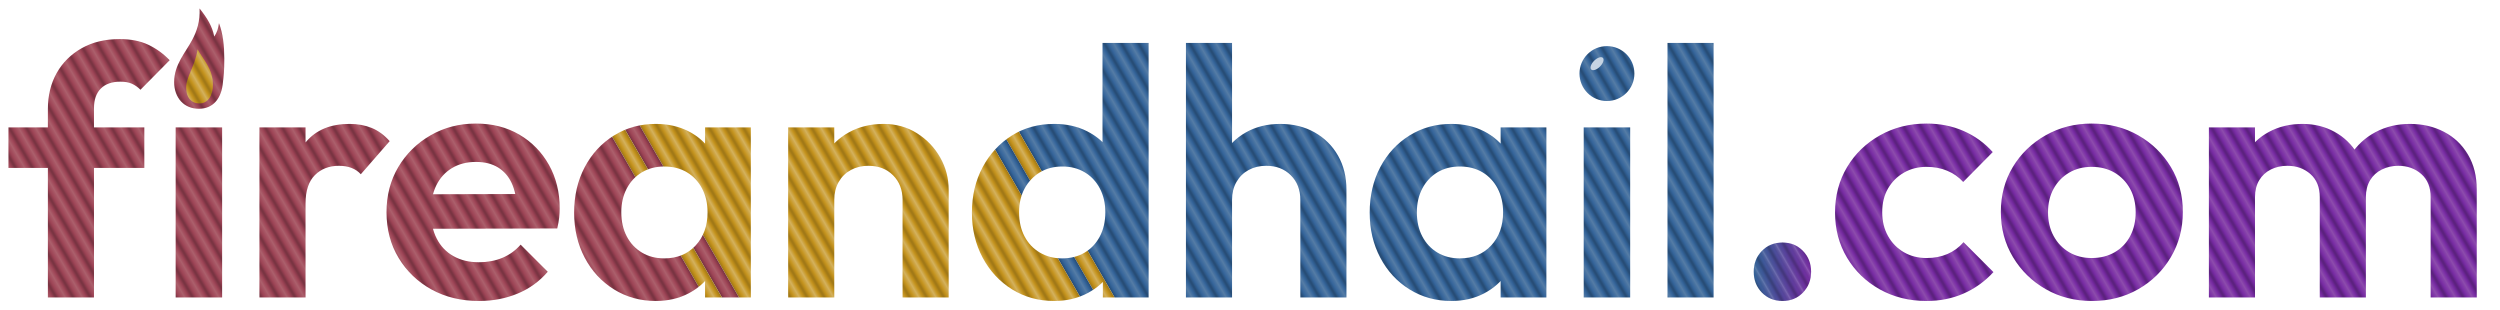
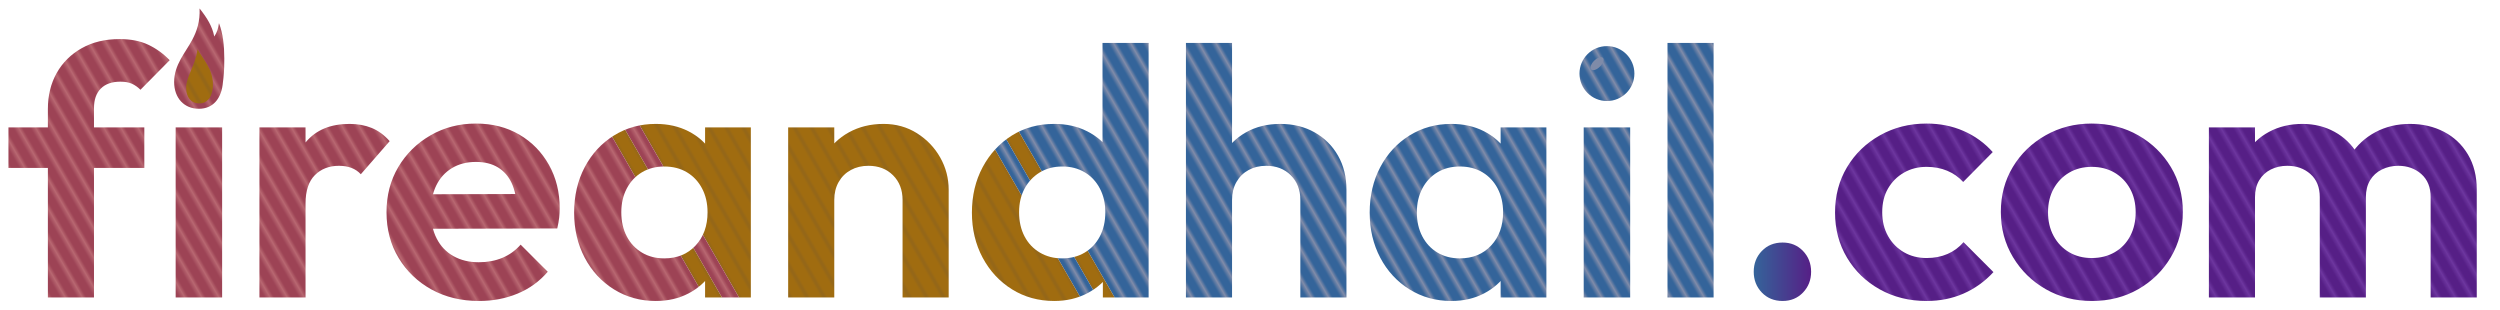
<svg xmlns="http://www.w3.org/2000/svg" viewBox="-14 -845 7102 879" width="710.2" height="87.9" role="img" aria-label="fireandhail.com">
  <defs>
    <linearGradient id="pwSl" x1="0" y1="0" x2="0" y2="1">
-       <stop offset="0" stop-color="#74323f" />
+       <stop offset="0" stop-color="#9d4355" />
      <stop offset=".22" stop-color="#9d4355" />
-       <stop offset=".46" stop-color="#ab5f6b" />
+       <stop offset=".46" stop-color="#b76670" />
      <stop offset=".78" stop-color="#9d4355" />
-       <stop offset="1" stop-color="#74323f" />
+       <stop offset="1" stop-color="#9d4355" />
    </linearGradient>
    <pattern id="pwS" patternUnits="userSpaceOnUse" width="400" height="42" patternTransform="rotate(60)">
      <rect width="400" height="42" fill="url(#pwSl)" />
    </pattern>
    <linearGradient id="qwSl" x1="0" y1="0" x2="0" y2="1">
-       <stop offset="0" stop-color="#74323f" />
+       <stop offset="0" stop-color="#9d4355" />
      <stop offset=".22" stop-color="#9d4355" />
-       <stop offset=".46" stop-color="#ab5f6b" />
+       <stop offset=".46" stop-color="#b76670" />
      <stop offset=".78" stop-color="#9d4355" />
-       <stop offset="1" stop-color="#74323f" />
+       <stop offset="1" stop-color="#9d4355" />
    </linearGradient>
    <pattern id="qwS" patternUnits="userSpaceOnUse" width="400" height="42" patternTransform="rotate(0)">
      <rect width="400" height="42" fill="url(#qwSl)" />
    </pattern>
    <linearGradient id="pwGl" x1="0" y1="0" x2="0" y2="1">
-       <stop offset="0" stop-color="#9d7516" />
-       <stop offset=".22" stop-color="#c4921c" />
-       <stop offset=".46" stop-color="#d3b05c" />
-       <stop offset=".78" stop-color="#c4921c" />
-       <stop offset="1" stop-color="#9d7516" />
+       <stop offset="0" stop-color="#93661a" />
+       <stop offset=".22" stop-color="#a06c10" />
+       <stop offset=".46" stop-color="#a06c10" />
+       <stop offset=".78" stop-color="#a06c10" />
+       <stop offset="1" stop-color="#93661a" />
    </linearGradient>
    <pattern id="pwG" patternUnits="userSpaceOnUse" width="400" height="42" patternTransform="rotate(60)">
      <rect width="400" height="42" fill="url(#pwGl)" />
    </pattern>
    <linearGradient id="qwGl" x1="0" y1="0" x2="0" y2="1">
-       <stop offset="0" stop-color="#9d7516" />
-       <stop offset=".22" stop-color="#c4921c" />
-       <stop offset=".46" stop-color="#d3b05c" />
-       <stop offset=".78" stop-color="#c4921c" />
-       <stop offset="1" stop-color="#9d7516" />
+       <stop offset="0" stop-color="#93661a" />
+       <stop offset=".22" stop-color="#a06c10" />
+       <stop offset=".46" stop-color="#a06c10" />
+       <stop offset=".78" stop-color="#a06c10" />
+       <stop offset="1" stop-color="#93661a" />
    </linearGradient>
    <pattern id="qwG" patternUnits="userSpaceOnUse" width="400" height="42" patternTransform="rotate(0)">
      <rect width="400" height="42" fill="url(#qwGl)" />
    </pattern>
    <linearGradient id="pwBl" x1="0" y1="0" x2="0" y2="1">
-       <stop offset="0" stop-color="#264a72" />
+       <stop offset="0" stop-color="#34649a" />
      <stop offset=".22" stop-color="#34649a" />
-       <stop offset=".46" stop-color="#547ba5" />
+       <stop offset=".46" stop-color="#7f8ba8" />
      <stop offset=".78" stop-color="#34649a" />
-       <stop offset="1" stop-color="#264a72" />
+       <stop offset="1" stop-color="#34649a" />
    </linearGradient>
    <pattern id="pwB" patternUnits="userSpaceOnUse" width="400" height="42" patternTransform="rotate(60)">
      <rect width="400" height="42" fill="url(#pwBl)" />
    </pattern>
    <linearGradient id="qwBl" x1="0" y1="0" x2="0" y2="1">
-       <stop offset="0" stop-color="#264a72" />
+       <stop offset="0" stop-color="#34649a" />
      <stop offset=".22" stop-color="#34649a" />
-       <stop offset=".46" stop-color="#547ba5" />
+       <stop offset=".46" stop-color="#7f8ba8" />
      <stop offset=".78" stop-color="#34649a" />
-       <stop offset="1" stop-color="#264a72" />
+       <stop offset="1" stop-color="#34649a" />
    </linearGradient>
    <pattern id="qwB" patternUnits="userSpaceOnUse" width="400" height="42" patternTransform="rotate(0)">
      <rect width="400" height="42" fill="url(#qwBl)" />
    </pattern>
    <linearGradient id="pwUl" x1="0" y1="0" x2="0" y2="1">
-       <stop offset="0" stop-color="#582079" />
-       <stop offset=".22" stop-color="#772ba3" />
-       <stop offset=".46" stop-color="#8c4bac" />
-       <stop offset=".78" stop-color="#772ba3" />
-       <stop offset="1" stop-color="#582079" />
+       <stop offset="0" stop-color="#561f86" />
+       <stop offset=".22" stop-color="#561f86" />
+       <stop offset=".46" stop-color="#6c359e" />
+       <stop offset=".78" stop-color="#561f86" />
+       <stop offset="1" stop-color="#561f86" />
    </linearGradient>
    <pattern id="pwU" patternUnits="userSpaceOnUse" width="400" height="42" patternTransform="rotate(60)">
      <rect width="400" height="42" fill="url(#pwUl)" />
    </pattern>
    <linearGradient id="qwUl" x1="0" y1="0" x2="0" y2="1">
-       <stop offset="0" stop-color="#582079" />
-       <stop offset=".22" stop-color="#772ba3" />
-       <stop offset=".46" stop-color="#8c4bac" />
-       <stop offset=".78" stop-color="#772ba3" />
-       <stop offset="1" stop-color="#582079" />
+       <stop offset="0" stop-color="#561f86" />
+       <stop offset=".22" stop-color="#561f86" />
+       <stop offset=".46" stop-color="#6c359e" />
+       <stop offset=".78" stop-color="#561f86" />
+       <stop offset="1" stop-color="#561f86" />
    </linearGradient>
    <pattern id="qwU" patternUnits="userSpaceOnUse" width="400" height="42" patternTransform="rotate(0)">
      <rect width="400" height="42" fill="url(#qwUl)" />
    </pattern>
    <clipPath id="cwr1">
      <path d="M1849 10Q1783 10 1730 -23Q1677 -56 1647 -113Q1617 -170 1617 -241Q1617 -313 1647 -370Q1677 -427 1730 -460Q1783 -493 1849 -493Q1901 -493 1942 -472Q1983 -451 2007.5 -413.5Q2032 -376 2034 -329V-155Q2032 -107 2007.5 -70Q1983 -33 1942 -11.5Q1901 10 1849 10ZM1873 -111Q1928 -111 1962 -147.5Q1996 -184 1996 -242Q1996 -280 1980.5 -309.5Q1965 -339 1937.5 -355.5Q1910 -372 1873 -372Q1837 -372 1809.5 -355.5Q1782 -339 1766.5 -309.5Q1751 -280 1751 -242Q1751 -203 1766.5 -173.5Q1782 -144 1809.5 -127.5Q1837 -111 1873 -111ZM1989 0V-130L2010 -248L1989 -364V-483H2119V0Z" />
    </clipPath>
    <clipPath id="cwr3">
      <path d="M2981 10Q2914 10 2861 -23Q2808 -56 2777.5 -113Q2747 -170 2747 -241Q2747 -313 2777.5 -370Q2808 -427 2860.5 -460Q2913 -493 2981 -493Q3033 -493 3074.5 -472Q3116 -451 3141.5 -413.5Q3167 -376 3169 -329V-157Q3167 -110 3142 -72Q3117 -34 3075 -12Q3033 10 2981 10ZM3003 -111Q3040 -111 3067.5 -127.5Q3095 -144 3110.5 -173.5Q3126 -203 3126 -242Q3126 -280 3110.5 -309.5Q3095 -339 3067.5 -355.5Q3040 -372 3004 -372Q2967 -372 2939.5 -355Q2912 -338 2896.5 -309Q2881 -280 2881 -242Q2881 -203 2896.5 -173.5Q2912 -144 2940 -127.5Q2968 -111 3003 -111ZM3249 0H3119V-130L3140 -248L3118 -364V-723H3249Z" />
    </clipPath>
    <linearGradient id="dw" gradientUnits="userSpaceOnUse" x1="4968" y1="0" x2="5131" y2="0">
      <stop offset="0" stop-color="#34649a" />
-       <stop offset="1" stop-color="#772ba3" />
+       <stop offset="1" stop-color="#561f86" />
    </linearGradient>
-     <linearGradient id="twl" x1="0" y1="0" x2="0" y2="1">
-       <stop offset="0" stop-color="#000" stop-opacity=".24" />
-       <stop offset=".22" stop-color="#000" stop-opacity="0" />
-       <stop offset=".46" stop-color="#fff" stop-opacity=".17" />
-       <stop offset=".78" stop-color="#000" stop-opacity="0" />
-       <stop offset="1" stop-color="#000" stop-opacity=".24" />
-     </linearGradient>
-     <pattern id="tw" patternUnits="userSpaceOnUse" width="400" height="42" patternTransform="rotate(60)">
-       <rect width="400" height="42" fill="url(#twl)" />
-     </pattern>
  </defs>
  <path d="M122 0V-535Q122 -593 147 -637.5Q172 -682 218 -708Q264 -734 326 -734Q373 -734 407 -718Q441 -702 468 -674L385 -590Q374 -601 361 -607Q348 -613 328 -613Q292 -613 272.5 -593.5Q253 -574 253 -538V0ZM10 -368V-483H396V-368ZM485 0V-483H617V0ZM723 0V-483H854V0ZM854 -267 803 -301Q812 -390 855 -441.5Q898 -493 979 -493Q1014 -493 1042 -481.5Q1070 -470 1093 -444L1011 -350Q1000 -362 984.5 -368Q969 -374 949 -374Q907 -374 880.5 -347.5Q854 -321 854 -267ZM1347 10Q1271 10 1212 -22.5Q1153 -55 1118.5 -112Q1084 -169 1084 -242Q1084 -314 1117.5 -370.5Q1151 -427 1209 -460.5Q1267 -494 1338 -494Q1408 -494 1461.5 -462.5Q1515 -431 1545.5 -376.5Q1576 -322 1576 -253Q1576 -240 1574.5 -226.5Q1573 -213 1569 -196L1163 -195V-293L1508 -294L1455 -253Q1453 -296 1439.5 -325Q1426 -354 1400.5 -369.5Q1375 -385 1338 -385Q1299 -385 1270 -367.5Q1241 -350 1225.5 -318.5Q1210 -287 1210 -244Q1210 -200 1226.5 -167.5Q1243 -135 1274 -117.5Q1305 -100 1346 -100Q1383 -100 1413 -112.5Q1443 -125 1465 -150L1542 -73Q1507 -32 1456.5 -11Q1406 10 1347 10Z" fill="url(#pwS)" />
  <g clip-path="url(#cwr1)">
    <g transform="rotate(60)">
      <rect x="-788.8" y="-6636" width="4412.2" height="4830" fill="url(#qwG)" />
      <rect x="-788.8" y="-1806" width="4412.2" height="42" fill="url(#qwS)" />
      <rect x="-788.8" y="-1764" width="4412.2" height="42" fill="url(#qwG)" />
      <rect x="-788.8" y="-1722" width="4412.2" height="1806" fill="url(#qwS)" />
    </g>
  </g>
  <path d="M2550 0V-277Q2550 -320 2523 -347Q2496 -374 2453 -374Q2425 -374 2403 -362Q2381 -350 2368.5 -328Q2356 -306 2356 -277L2305 -303Q2305 -360 2329.5 -402.5Q2354 -445 2397.5 -469Q2441 -493 2496 -493Q2549 -493 2591 -466.5Q2633 -440 2657 -397.5Q2681 -355 2681 -306V0ZM2225 0V-483H2356V0Z" fill="url(#pwG)" />
  <g clip-path="url(#cwr3)">
    <g transform="rotate(60)">
      <rect x="-788.8" y="-6636" width="4412.2" height="3906" fill="url(#qwB)" />
      <rect x="-788.8" y="-2730" width="4412.2" height="42" fill="url(#qwG)" />
      <rect x="-788.8" y="-2688" width="4412.2" height="42" fill="url(#qwB)" />
      <rect x="-788.8" y="-2646" width="4412.2" height="2730" fill="url(#qwG)" />
    </g>
  </g>
  <path d="M3680 0V-277Q3680 -320 3653 -347Q3626 -374 3583 -374Q3555 -374 3533 -362Q3511 -350 3498.5 -328Q3486 -306 3486 -277L3435 -303Q3435 -360 3459 -402.5Q3483 -445 3525.5 -469Q3568 -493 3623 -493Q3678 -493 3720.5 -469Q3763 -445 3787 -403Q3811 -361 3811 -306V0ZM3355 0V-723H3486V0ZM4109 10Q4043 10 3990 -23Q3937 -56 3907 -113Q3877 -170 3877 -241Q3877 -313 3907 -370Q3937 -427 3990 -460Q4043 -493 4109 -493Q4161 -493 4202 -472Q4243 -451 4267.5 -413.5Q4292 -376 4294 -329V-155Q4292 -107 4267.5 -70Q4243 -33 4202 -11.5Q4161 10 4109 10ZM4133 -111Q4188 -111 4222 -147.5Q4256 -184 4256 -242Q4256 -280 4240.5 -309.5Q4225 -339 4197.5 -355.5Q4170 -372 4133 -372Q4097 -372 4069.5 -355.5Q4042 -339 4026.5 -309.5Q4011 -280 4011 -242Q4011 -203 4026.5 -173.5Q4042 -144 4069.5 -127.5Q4097 -111 4133 -111ZM4249 0V-130L4270 -248L4249 -364V-483H4379V0ZM4485 0V-483H4617V0ZM4723 0V-723H4854V0Z" fill="url(#pwB)" />
  <path d="M5459 10Q5385 10 5326 -23Q5267 -56 5233 -113Q5199 -170 5199 -241Q5199 -313 5233 -370Q5267 -427 5326.5 -460.5Q5386 -494 5459 -494Q5516 -494 5564 -473Q5612 -452 5647 -413L5563 -328Q5544 -349 5517.5 -360Q5491 -371 5459 -371Q5423 -371 5394.5 -354.5Q5366 -338 5349.5 -309.5Q5333 -281 5333 -242Q5333 -204 5349.5 -174.5Q5366 -145 5394.5 -128.5Q5423 -112 5459 -112Q5492 -112 5518.5 -123.5Q5545 -135 5564 -157L5649 -72Q5612 -32 5564 -11Q5516 10 5459 10ZM5929 10Q5856 10 5797.5 -23.5Q5739 -57 5704.5 -114.5Q5670 -172 5670 -243Q5670 -314 5704 -370.5Q5738 -427 5797 -460.5Q5856 -494 5928 -494Q6002 -494 6060.5 -460.5Q6119 -427 6153 -370.5Q6187 -314 6187 -243Q6187 -172 6153 -114.5Q6119 -57 6060.5 -23.5Q6002 10 5929 10ZM5928 -112Q5965 -112 5993.5 -128.5Q6022 -145 6037.5 -174.5Q6053 -204 6053 -242Q6053 -280 6037 -309Q6021 -338 5993 -354.5Q5965 -371 5928 -371Q5892 -371 5864 -354.5Q5836 -338 5820 -309Q5804 -280 5804 -242Q5804 -204 5820 -174.5Q5836 -145 5864 -128.5Q5892 -112 5928 -112ZM6261 0V-483H6392V0ZM6576 0V-285Q6576 -327 6549.5 -350.5Q6523 -374 6484 -374Q6458 -374 6437 -363.5Q6416 -353 6404 -333Q6392 -313 6392 -285L6341 -310Q6341 -366 6365.5 -407Q6390 -448 6432 -470.5Q6474 -493 6527 -493Q6577 -493 6618 -470.5Q6659 -448 6683 -407.5Q6707 -367 6707 -310V0ZM6891 0V-285Q6891 -327 6864.5 -350.5Q6838 -374 6799 -374Q6774 -374 6752.5 -363.5Q6731 -353 6719 -333Q6707 -313 6707 -285L6632 -303Q6636 -361 6663 -403.5Q6690 -446 6734 -469.5Q6778 -493 6832 -493Q6886 -493 6929 -470.5Q6972 -448 6997 -406Q7022 -364 7022 -306V0Z" fill="url(#pwU)" />
  <path d="M5050 10Q5014 10 4991 -14Q4968 -38 4968 -73Q4968 -108 4991 -132Q5014 -156 5050 -156Q5085 -156 5108 -132Q5131 -108 5131 -73Q5131 -38 5108 -14Q5085 10 5050 10Z" fill="url(#dw)" />
-   <path d="M5050 10Q5014 10 4991 -14Q4968 -38 4968 -73Q4968 -108 4991 -132Q5014 -156 5050 -156Q5085 -156 5108 -132Q5131 -108 5131 -73Q5131 -38 5108 -14Q5085 10 5050 10Z" fill="url(#tw)" />
  <path d="M551 -536C509.2 -536 480.7 -566.4 480.7 -612C480.7 -661.4 513 -695.6 532 -731.7C545.3 -756.4 554.8 -784.9 552.9 -821C575.7 -792.5 589 -769.7 594.7 -741.2C602.3 -752.6 606.1 -764 608 -779.2C619.4 -750.7 623.2 -714.6 623.2 -678.5C623.2 -642.4 621.3 -627.2 619.4 -612C615.6 -564.5 590.9 -536 551 -536Z" fill="url(#pwS)" />
  <path d="M552.9 -551.2C528.2 -551.2 514.9 -569.2 514.9 -594.9C514.9 -629.1 539.6 -653.8 547.2 -705.1C562.4 -676.6 590.9 -650 590.9 -604.4C590.9 -572.1 575.7 -551.2 552.9 -551.2Z" fill="url(#pwG)" />
  <path d="M4551 -714C4594.1 -714 4629 -679.1 4629 -636C4629 -592.9 4594.1 -558 4551 -558C4507.9 -558 4473 -592.9 4473 -636C4473 -679.1 4507.9 -714 4551 -714Z" fill="url(#pwB)" />
-   <ellipse cx="4522.9" cy="-664.1" rx="23.4" ry="11.7" transform="rotate(-45 4522.9 -664.1)" fill="#c6d4e3" />
+   <ellipse cx="4522.9" cy="-664.1" rx="23.4" ry="11.7" transform="rotate(-45 4522.9 -664.1)" fill="#7f8ba8" />
</svg>
